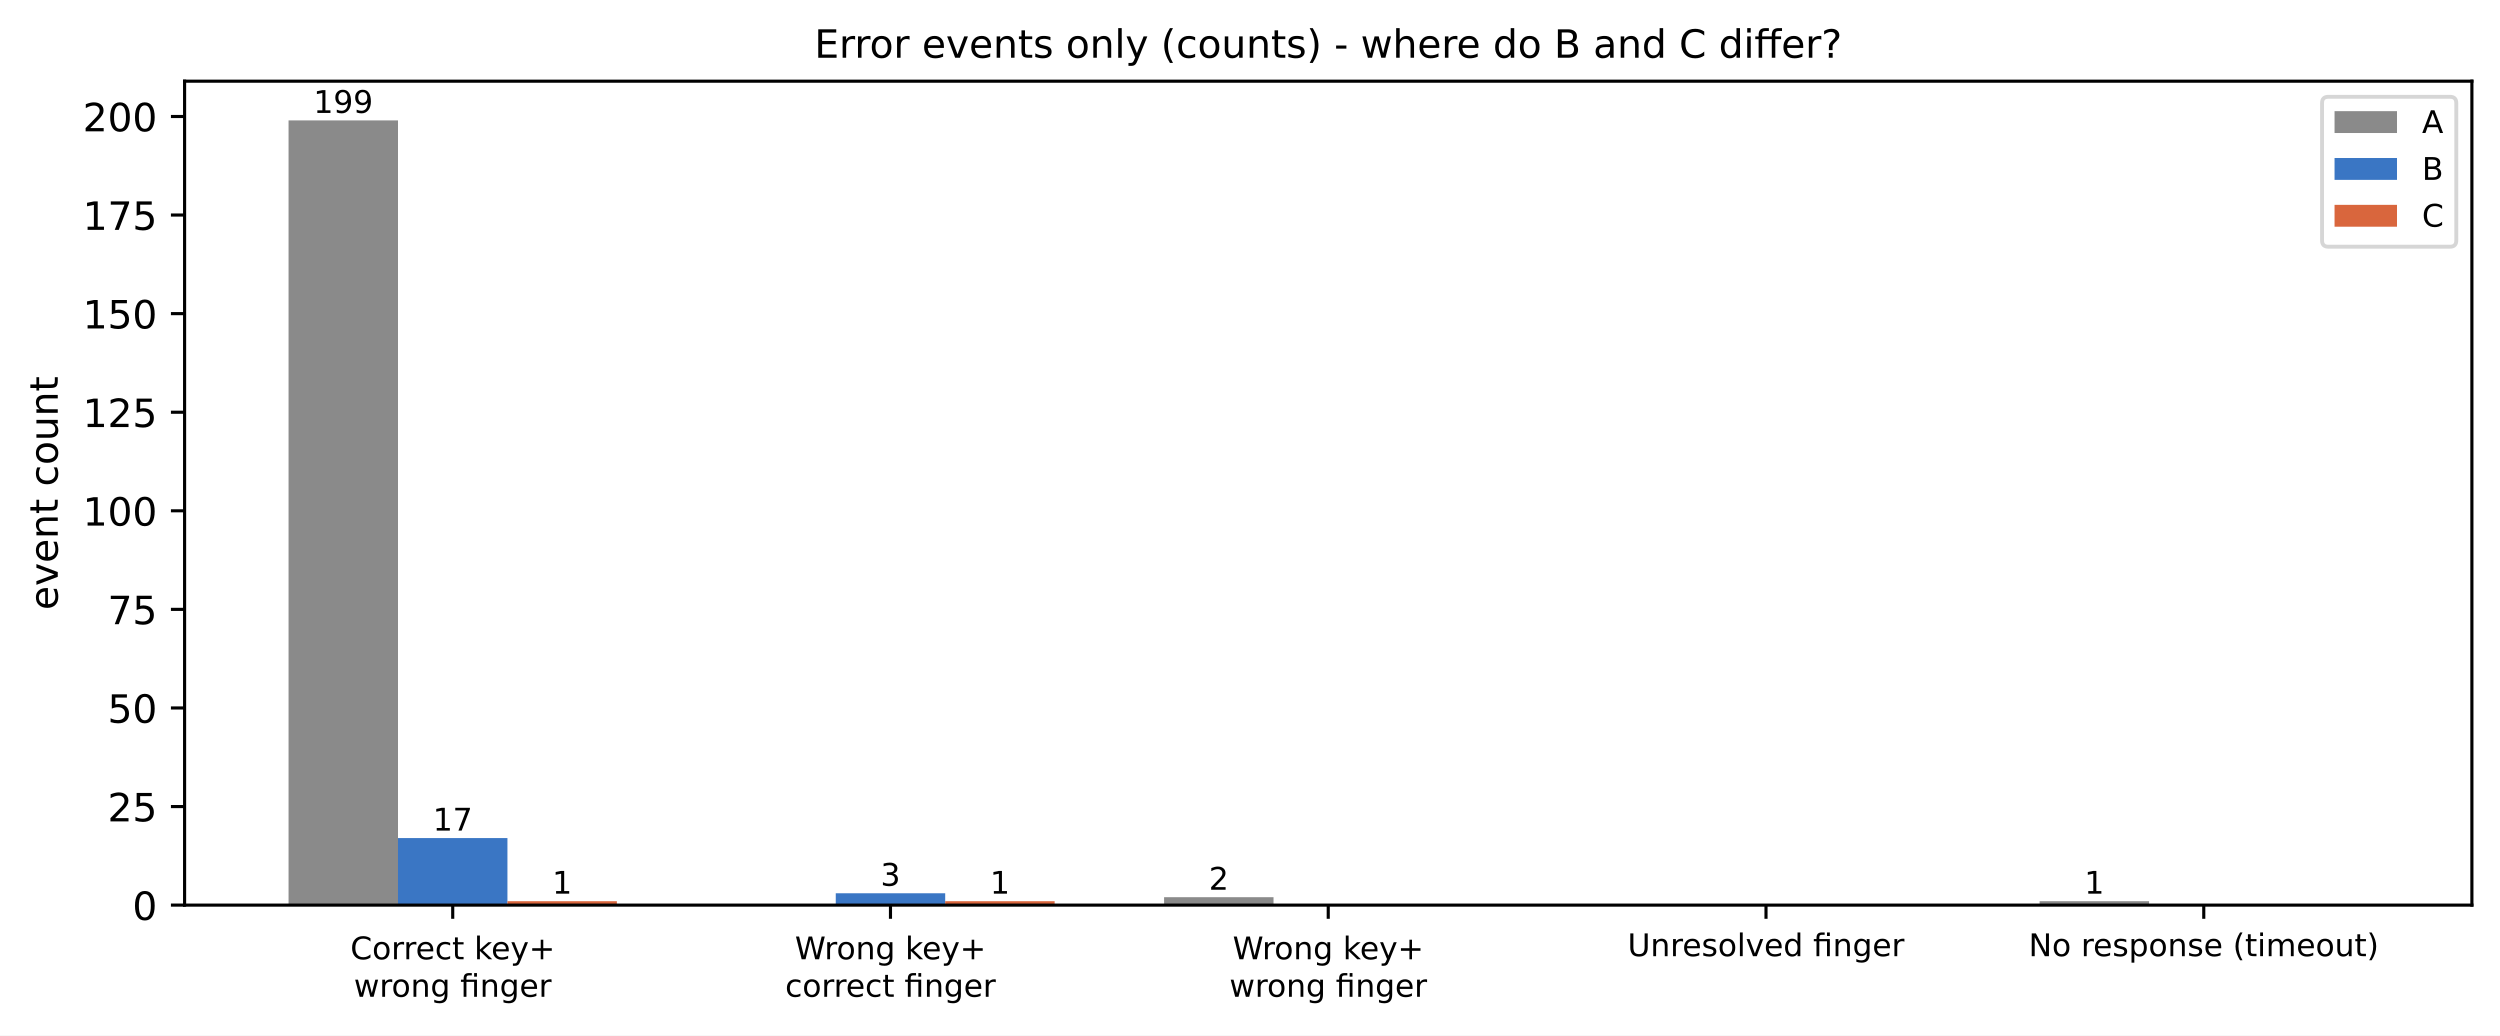
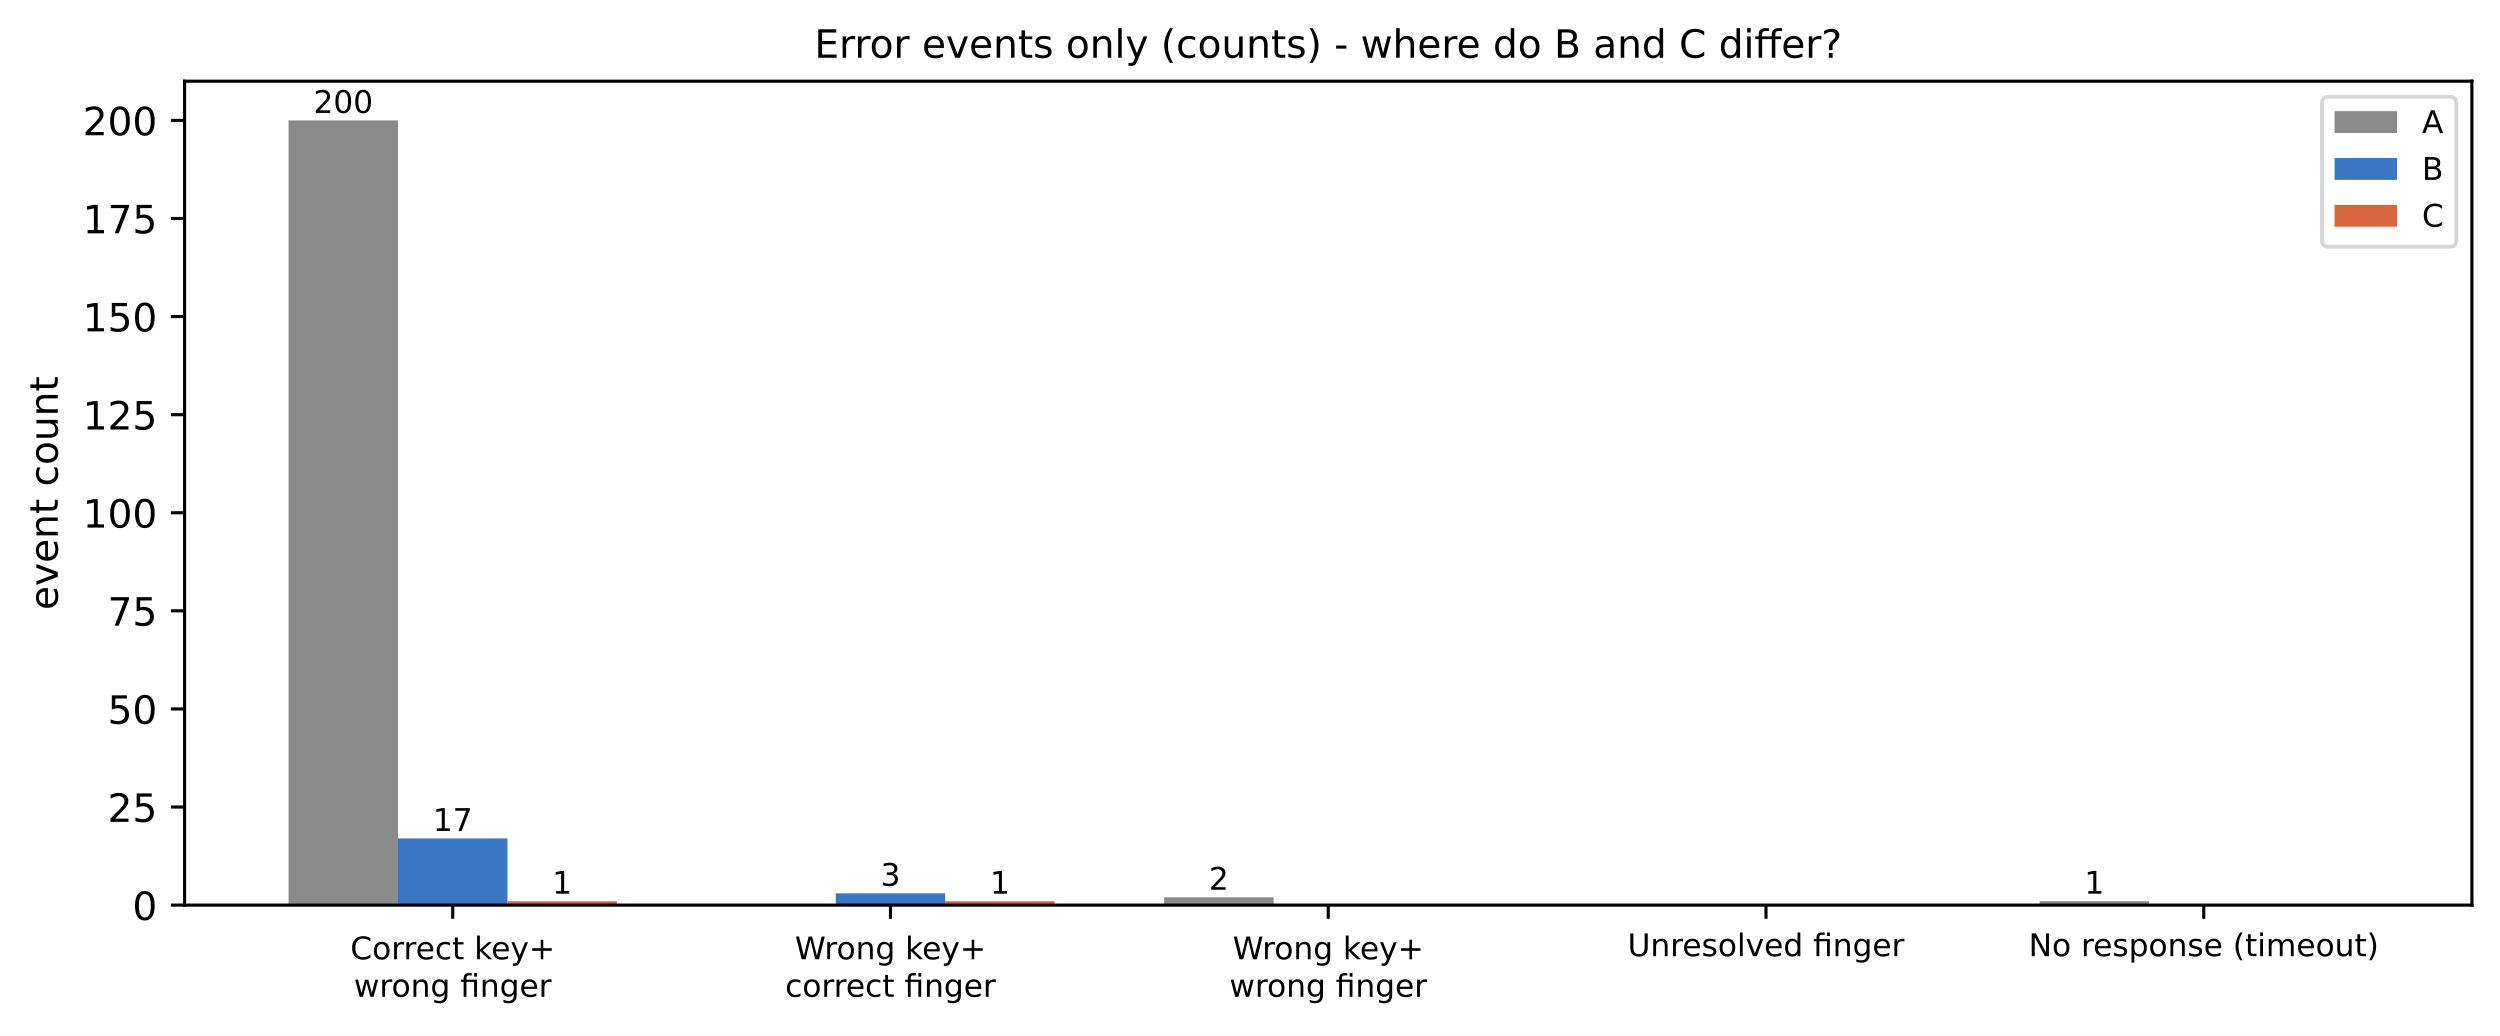
<svg xmlns="http://www.w3.org/2000/svg" xmlns:xlink="http://www.w3.org/1999/xlink" width="640.447pt" height="265.276pt" viewBox="0 0 640.447 265.276" version="1.1">
  <defs>
    <style type="text/css">*{stroke-linejoin: round; stroke-linecap: butt}</style>
  </defs>
  <g id="figure_1">
    <g id="patch_1">
      <path d="M -0 265.276  L 640.447 265.276  L 640.447 0  L -0 0  z " style="fill: #ffffff" />
    </g>
    <g id="axes_1">
      <g id="patch_2">
        <path d="M 47.288 231.872  L 633.247 231.872  L 633.247 20.798  L 47.288 20.798  z " style="fill: #ffffff" />
      </g>
      <g id="patch_3">
-         <path d="M 73.922 231.872  L 101.958 231.872  L 101.958 30.85  L 73.922 30.85  z " clip-path="url(#pdc8c5543a6)" style="fill: #8a8a8a" />
+         <path d="M 73.922 231.872  L 101.958 231.872  L 101.958 30.85  L 73.922 30.85  z " clip-path="url(#p26547bbc17)" style="fill: #8a8a8a" />
      </g>
      <g id="patch_4">
-         <path d="M 186.067 231.872  L 214.104 231.872  L 214.104 231.872  L 186.067 231.872  z " clip-path="url(#pdc8c5543a6)" style="fill: #8a8a8a" />
+         <path d="M 186.067 231.872  L 214.104 231.872  L 214.104 231.872  L 186.067 231.872  z " clip-path="url(#p26547bbc17)" style="fill: #8a8a8a" />
      </g>
      <g id="patch_5">
-         <path d="M 298.213 231.872  L 326.249 231.872  L 326.249 229.851  L 298.213 229.851  z " clip-path="url(#pdc8c5543a6)" style="fill: #8a8a8a" />
+         <path d="M 298.213 231.872  L 326.249 231.872  L 326.249 229.861  L 298.213 229.861  z " clip-path="url(#p26547bbc17)" style="fill: #8a8a8a" />
      </g>
      <g id="patch_6">
-         <path d="M 410.358 231.872  L 438.395 231.872  L 438.395 231.872  L 410.358 231.872  z " clip-path="url(#pdc8c5543a6)" style="fill: #8a8a8a" />
+         <path d="M 410.358 231.872  L 438.395 231.872  L 438.395 231.872  L 410.358 231.872  z " clip-path="url(#p26547bbc17)" style="fill: #8a8a8a" />
      </g>
      <g id="patch_7">
-         <path d="M 522.504 231.872  L 550.54 231.872  L 550.54 230.861  L 522.504 230.861  z " clip-path="url(#pdc8c5543a6)" style="fill: #8a8a8a" />
+         <path d="M 522.504 231.872  L 550.54 231.872  L 550.54 230.866  L 522.504 230.866  z " clip-path="url(#p26547bbc17)" style="fill: #8a8a8a" />
      </g>
      <g id="patch_8">
-         <path d="M 101.958 231.872  L 129.995 231.872  L 129.995 214.699  L 101.958 214.699  z " clip-path="url(#pdc8c5543a6)" style="fill: #3a76c4" />
+         <path d="M 101.958 231.872  L 129.995 231.872  L 129.995 214.785  L 101.958 214.785  z " clip-path="url(#p26547bbc17)" style="fill: #3a76c4" />
      </g>
      <g id="patch_9">
-         <path d="M 214.104 231.872  L 242.14 231.872  L 242.14 228.841  L 214.104 228.841  z " clip-path="url(#pdc8c5543a6)" style="fill: #3a76c4" />
+         <path d="M 214.104 231.872  L 242.14 231.872  L 242.14 228.856  L 214.104 228.856  z " clip-path="url(#p26547bbc17)" style="fill: #3a76c4" />
      </g>
      <g id="patch_10">
-         <path d="M 326.249 231.872  L 354.286 231.872  L 354.286 231.872  L 326.249 231.872  z " clip-path="url(#pdc8c5543a6)" style="fill: #3a76c4" />
+         <path d="M 326.249 231.872  L 354.286 231.872  L 354.286 231.872  L 326.249 231.872  z " clip-path="url(#p26547bbc17)" style="fill: #3a76c4" />
      </g>
      <g id="patch_11">
-         <path d="M 438.395 231.872  L 466.431 231.872  L 466.431 231.872  L 438.395 231.872  z " clip-path="url(#pdc8c5543a6)" style="fill: #3a76c4" />
+         <path d="M 438.395 231.872  L 466.431 231.872  L 466.431 231.872  L 438.395 231.872  z " clip-path="url(#p26547bbc17)" style="fill: #3a76c4" />
      </g>
      <g id="patch_12">
-         <path d="M 550.54 231.872  L 578.577 231.872  L 578.577 231.872  L 550.54 231.872  z " clip-path="url(#pdc8c5543a6)" style="fill: #3a76c4" />
+         <path d="M 550.54 231.872  L 578.577 231.872  L 578.577 231.872  L 550.54 231.872  z " clip-path="url(#p26547bbc17)" style="fill: #3a76c4" />
      </g>
      <g id="patch_13">
-         <path d="M 129.995 231.872  L 158.031 231.872  L 158.031 230.861  L 129.995 230.861  z " clip-path="url(#pdc8c5543a6)" style="fill: #d9663d" />
+         <path d="M 129.995 231.872  L 158.031 231.872  L 158.031 230.866  L 129.995 230.866  z " clip-path="url(#p26547bbc17)" style="fill: #d9663d" />
      </g>
      <g id="patch_14">
-         <path d="M 242.14 231.872  L 270.177 231.872  L 270.177 230.861  L 242.14 230.861  z " clip-path="url(#pdc8c5543a6)" style="fill: #d9663d" />
+         <path d="M 242.14 231.872  L 270.177 231.872  L 270.177 230.866  L 242.14 230.866  z " clip-path="url(#p26547bbc17)" style="fill: #d9663d" />
      </g>
      <g id="patch_15">
-         <path d="M 354.286 231.872  L 382.322 231.872  L 382.322 231.872  L 354.286 231.872  z " clip-path="url(#pdc8c5543a6)" style="fill: #d9663d" />
+         <path d="M 354.286 231.872  L 382.322 231.872  L 382.322 231.872  L 354.286 231.872  z " clip-path="url(#p26547bbc17)" style="fill: #d9663d" />
      </g>
      <g id="patch_16">
-         <path d="M 466.431 231.872  L 494.467 231.872  L 494.467 231.872  L 466.431 231.872  z " clip-path="url(#pdc8c5543a6)" style="fill: #d9663d" />
+         <path d="M 466.431 231.872  L 494.467 231.872  L 494.467 231.872  L 466.431 231.872  z " clip-path="url(#p26547bbc17)" style="fill: #d9663d" />
      </g>
      <g id="patch_17">
-         <path d="M 578.577 231.872  L 606.613 231.872  L 606.613 231.872  L 578.577 231.872  z " clip-path="url(#pdc8c5543a6)" style="fill: #d9663d" />
+         <path d="M 578.577 231.872  L 606.613 231.872  L 606.613 231.872  L 578.577 231.872  z " clip-path="url(#p26547bbc17)" style="fill: #d9663d" />
      </g>
      <g id="matplotlib.axis_1">
        <g id="xtick_1">
          <g id="line2d_1">
            <defs>
-               <path id="mfe9c3a4ead" d="M 0 0  L 0 3.5  " style="stroke: #000000; stroke-width: 0.8" />
+               <path id="m0b364c29b4" d="M 0 0  L 0 3.5  " style="stroke: #000000; stroke-width: 0.8" />
            </defs>
            <g>
-               <use xlink:href="#mfe9c3a4ead" x="115.977" y="231.872" style="stroke: #000000; stroke-width: 0.8" />
+               <use xlink:href="#m0b364c29b4" x="115.977" y="231.872" style="stroke: #000000; stroke-width: 0.8" />
            </g>
          </g>
          <g id="text_1">
            <g transform="translate(89.75097 245.7511) scale(0.08 -0.08)">
              <defs>
                <path id="DejaVuSans-26" d="M 4122 4306  L 4122 3641  Q 3803 3938 3442 4084  Q 3081 4231 2675 4231  Q 1875 4231 1450 3742  Q 1025 3253 1025 2328  Q 1025 1406 1450 917  Q 1875 428 2675 428  Q 3081 428 3442 575  Q 3803 722 4122 1019  L 4122 359  Q 3791 134 3420 21  Q 3050 -91 2638 -91  Q 1578 -91 968 557  Q 359 1206 359 2328  Q 359 3453 968 4101  Q 1578 4750 2638 4750  Q 3056 4750 3426 4639  Q 3797 4528 4122 4306  z " transform="scale(0.015625)" />
                <path id="DejaVuSans-52" d="M 1959 3097  Q 1497 3097 1228 2736  Q 959 2375 959 1747  Q 959 1119 1226 758  Q 1494 397 1959 397  Q 2419 397 2687 759  Q 2956 1122 2956 1747  Q 2956 2369 2687 2733  Q 2419 3097 1959 3097  z M 1959 3584  Q 2709 3584 3137 3096  Q 3566 2609 3566 1747  Q 3566 888 3137 398  Q 2709 -91 1959 -91  Q 1206 -91 779 398  Q 353 888 353 1747  Q 353 2609 779 3096  Q 1206 3584 1959 3584  z " transform="scale(0.015625)" />
                <path id="DejaVuSans-55" d="M 2631 2963  Q 2534 3019 2420 3045  Q 2306 3072 2169 3072  Q 1681 3072 1420 2755  Q 1159 2438 1159 1844  L 1159 0  L 581 0  L 581 3500  L 1159 3500  L 1159 2956  Q 1341 3275 1631 3429  Q 1922 3584 2338 3584  Q 2397 3584 2469 3576  Q 2541 3569 2628 3553  L 2631 2963  z " transform="scale(0.015625)" />
                <path id="DejaVuSans-48" d="M 3597 1894  L 3597 1613  L 953 1613  Q 991 1019 1311 708  Q 1631 397 2203 397  Q 2534 397 2845 478  Q 3156 559 3463 722  L 3463 178  Q 3153 47 2828 -22  Q 2503 -91 2169 -91  Q 1331 -91 842 396  Q 353 884 353 1716  Q 353 2575 817 3079  Q 1281 3584 2069 3584  Q 2775 3584 3186 3129  Q 3597 2675 3597 1894  z M 3022 2063  Q 3016 2534 2758 2815  Q 2500 3097 2075 3097  Q 1594 3097 1305 2825  Q 1016 2553 972 2059  L 3022 2063  z " transform="scale(0.015625)" />
                <path id="DejaVuSans-46" d="M 3122 3366  L 3122 2828  Q 2878 2963 2633 3030  Q 2388 3097 2138 3097  Q 1578 3097 1268 2742  Q 959 2388 959 1747  Q 959 1106 1268 751  Q 1578 397 2138 397  Q 2388 397 2633 464  Q 2878 531 3122 666  L 3122 134  Q 2881 22 2623 -34  Q 2366 -91 2075 -91  Q 1284 -91 818 406  Q 353 903 353 1747  Q 353 2603 823 3093  Q 1294 3584 2113 3584  Q 2378 3584 2631 3529  Q 2884 3475 3122 3366  z " transform="scale(0.015625)" />
                <path id="DejaVuSans-57" d="M 1172 4494  L 1172 3500  L 2356 3500  L 2356 3053  L 1172 3053  L 1172 1153  Q 1172 725 1289 603  Q 1406 481 1766 481  L 2356 481  L 2356 0  L 1766 0  Q 1100 0 847 248  Q 594 497 594 1153  L 594 3053  L 172 3053  L 172 3500  L 594 3500  L 594 4494  L 1172 4494  z " transform="scale(0.015625)" />
                <path id="DejaVuSans-3" transform="scale(0.015625)" />
                <path id="DejaVuSans-4e" d="M 581 4863  L 1159 4863  L 1159 1991  L 2875 3500  L 3609 3500  L 1753 1863  L 3688 0  L 2938 0  L 1159 1709  L 1159 0  L 581 0  L 581 4863  z " transform="scale(0.015625)" />
                <path id="DejaVuSans-5c" d="M 2059 -325  Q 1816 -950 1584 -1140  Q 1353 -1331 966 -1331  L 506 -1331  L 506 -850  L 844 -850  Q 1081 -850 1212 -737  Q 1344 -625 1503 -206  L 1606 56  L 191 3500  L 800 3500  L 1894 763  L 2988 3500  L 3597 3500  L 2059 -325  z " transform="scale(0.015625)" />
                <path id="DejaVuSans-e" d="M 2944 4013  L 2944 2272  L 4684 2272  L 4684 1741  L 2944 1741  L 2944 0  L 2419 0  L 2419 1741  L 678 1741  L 678 2272  L 2419 2272  L 2419 4013  L 2944 4013  z " transform="scale(0.015625)" />
              </defs>
              <use xlink:href="#DejaVuSans-26" />
              <use xlink:href="#DejaVuSans-52" transform="translate(69.82812 0)" />
              <use xlink:href="#DejaVuSans-55" transform="translate(131.0156 0)" />
              <use xlink:href="#DejaVuSans-55" transform="translate(170.375 0)" />
              <use xlink:href="#DejaVuSans-48" transform="translate(209.2812 0)" />
              <use xlink:href="#DejaVuSans-46" transform="translate(270.8125 0)" />
              <use xlink:href="#DejaVuSans-57" transform="translate(325.7969 0)" />
              <use xlink:href="#DejaVuSans-3" transform="translate(365 0)" />
              <use xlink:href="#DejaVuSans-4e" transform="translate(396.7812 0)" />
              <use xlink:href="#DejaVuSans-48" transform="translate(451.125 0)" />
              <use xlink:href="#DejaVuSans-5c" transform="translate(512.6562 0)" />
              <use xlink:href="#DejaVuSans-e" transform="translate(571.8438 0)" />
            </g>
            <g transform="translate(90.65659 255.3533) scale(0.08 -0.08)">
              <defs>
                <path id="DejaVuSans-5a" d="M 269 3500  L 844 3500  L 1563 769  L 2278 3500  L 2956 3500  L 3675 769  L 4391 3500  L 4966 3500  L 4050 0  L 3372 0  L 2619 2869  L 1863 0  L 1184 0  L 269 3500  z " transform="scale(0.015625)" />
                <path id="DejaVuSans-51" d="M 3513 2113  L 3513 0  L 2938 0  L 2938 2094  Q 2938 2591 2744 2837  Q 2550 3084 2163 3084  Q 1697 3084 1428 2787  Q 1159 2491 1159 1978  L 1159 0  L 581 0  L 581 3500  L 1159 3500  L 1159 2956  Q 1366 3272 1645 3428  Q 1925 3584 2291 3584  Q 2894 3584 3203 3211  Q 3513 2838 3513 2113  z " transform="scale(0.015625)" />
                <path id="DejaVuSans-4a" d="M 2906 1791  Q 2906 2416 2648 2759  Q 2391 3103 1925 3103  Q 1463 3103 1205 2759  Q 947 2416 947 1791  Q 947 1169 1205 825  Q 1463 481 1925 481  Q 2391 481 2648 825  Q 2906 1169 2906 1791  z M 3481 434  Q 3481 -459 3084 -895  Q 2688 -1331 1869 -1331  Q 1566 -1331 1297 -1286  Q 1028 -1241 775 -1147  L 775 -588  Q 1028 -725 1275 -790  Q 1522 -856 1778 -856  Q 2344 -856 2625 -561  Q 2906 -266 2906 331  L 2906 616  Q 2728 306 2450 153  Q 2172 0 1784 0  Q 1141 0 747 490  Q 353 981 353 1791  Q 353 2603 747 3093  Q 1141 3584 1784 3584  Q 2172 3584 2450 3431  Q 2728 3278 2906 2969  L 2906 3500  L 3481 3500  L 3481 434  z " transform="scale(0.015625)" />
                <path id="DejaVuSans-13af" d="M 3431 3500  L 3431 0  L 2853 0  L 2853 3053  L 1275 3053  L 1275 0  L 697 0  L 697 3053  L 147 3053  L 147 3500  L 697 3500  L 697 3744  Q 697 4316 967 4589  Q 1238 4863 1797 4863  L 2375 4863  L 2375 4384  L 1825 4384  Q 1516 4384 1395 4259  Q 1275 4134 1275 3809  L 1275 3500  L 3431 3500  z M 2853 4856  L 3431 4856  L 3431 4128  L 2853 4128  L 2853 4856  z " transform="scale(0.015625)" />
              </defs>
              <use xlink:href="#DejaVuSans-5a" />
              <use xlink:href="#DejaVuSans-55" transform="translate(81.78125 0)" />
              <use xlink:href="#DejaVuSans-52" transform="translate(120.6875 0)" />
              <use xlink:href="#DejaVuSans-51" transform="translate(181.875 0)" />
              <use xlink:href="#DejaVuSans-4a" transform="translate(245.25 0)" />
              <use xlink:href="#DejaVuSans-3" transform="translate(308.7344 0)" />
              <use xlink:href="#DejaVuSans-13af" transform="translate(340.5156 0)" />
              <use xlink:href="#DejaVuSans-51" transform="translate(403.5 0)" />
              <use xlink:href="#DejaVuSans-4a" transform="translate(466.875 0)" />
              <use xlink:href="#DejaVuSans-48" transform="translate(530.3594 0)" />
              <use xlink:href="#DejaVuSans-55" transform="translate(591.8906 0)" />
            </g>
          </g>
        </g>
        <g id="xtick_2">
          <g id="line2d_2">
            <g>
-               <use xlink:href="#mfe9c3a4ead" x="228.122" y="231.872" style="stroke: #000000; stroke-width: 0.8" />
+               <use xlink:href="#m0b364c29b4" x="228.122" y="231.872" style="stroke: #000000; stroke-width: 0.8" />
            </g>
          </g>
          <g id="text_2">
            <g transform="translate(203.6427 245.7511) scale(0.08 -0.08)">
              <defs>
                <path id="DejaVuSans-3a" d="M 213 4666  L 850 4666  L 1831 722  L 2809 4666  L 3519 4666  L 4500 722  L 5478 4666  L 6119 4666  L 4947 0  L 4153 0  L 3169 4050  L 2175 0  L 1381 0  L 213 4666  z " transform="scale(0.015625)" />
              </defs>
              <use xlink:href="#DejaVuSans-3a" />
              <use xlink:href="#DejaVuSans-55" transform="translate(94.39062 0)" />
              <use xlink:href="#DejaVuSans-52" transform="translate(133.2969 0)" />
              <use xlink:href="#DejaVuSans-51" transform="translate(194.4844 0)" />
              <use xlink:href="#DejaVuSans-4a" transform="translate(257.8594 0)" />
              <use xlink:href="#DejaVuSans-3" transform="translate(321.3438 0)" />
              <use xlink:href="#DejaVuSans-4e" transform="translate(353.125 0)" />
              <use xlink:href="#DejaVuSans-48" transform="translate(407.4688 0)" />
              <use xlink:href="#DejaVuSans-5c" transform="translate(469 0)" />
              <use xlink:href="#DejaVuSans-e" transform="translate(528.1875 0)" />
            </g>
            <g transform="translate(201.1452 255.3533) scale(0.08 -0.08)">
              <use xlink:href="#DejaVuSans-46" />
              <use xlink:href="#DejaVuSans-52" transform="translate(54.98438 0)" />
              <use xlink:href="#DejaVuSans-55" transform="translate(116.1719 0)" />
              <use xlink:href="#DejaVuSans-55" transform="translate(155.5312 0)" />
              <use xlink:href="#DejaVuSans-48" transform="translate(194.4375 0)" />
              <use xlink:href="#DejaVuSans-46" transform="translate(255.9688 0)" />
              <use xlink:href="#DejaVuSans-57" transform="translate(310.9531 0)" />
              <use xlink:href="#DejaVuSans-3" transform="translate(350.1562 0)" />
              <use xlink:href="#DejaVuSans-13af" transform="translate(381.9375 0)" />
              <use xlink:href="#DejaVuSans-51" transform="translate(444.9219 0)" />
              <use xlink:href="#DejaVuSans-4a" transform="translate(508.2969 0)" />
              <use xlink:href="#DejaVuSans-48" transform="translate(571.7812 0)" />
              <use xlink:href="#DejaVuSans-55" transform="translate(633.3125 0)" />
            </g>
          </g>
        </g>
        <g id="xtick_3">
          <g id="line2d_3">
            <g>
-               <use xlink:href="#mfe9c3a4ead" x="340.267" y="231.872" style="stroke: #000000; stroke-width: 0.8" />
+               <use xlink:href="#m0b364c29b4" x="340.267" y="231.872" style="stroke: #000000; stroke-width: 0.8" />
            </g>
          </g>
          <g id="text_3">
            <g transform="translate(315.7881 245.7511) scale(0.08 -0.08)">
              <use xlink:href="#DejaVuSans-3a" />
              <use xlink:href="#DejaVuSans-55" transform="translate(94.39062 0)" />
              <use xlink:href="#DejaVuSans-52" transform="translate(133.2969 0)" />
              <use xlink:href="#DejaVuSans-51" transform="translate(194.4844 0)" />
              <use xlink:href="#DejaVuSans-4a" transform="translate(257.8594 0)" />
              <use xlink:href="#DejaVuSans-3" transform="translate(321.3438 0)" />
              <use xlink:href="#DejaVuSans-4e" transform="translate(353.125 0)" />
              <use xlink:href="#DejaVuSans-48" transform="translate(407.4688 0)" />
              <use xlink:href="#DejaVuSans-5c" transform="translate(469 0)" />
              <use xlink:href="#DejaVuSans-e" transform="translate(528.1875 0)" />
            </g>
            <g transform="translate(314.9475 255.3533) scale(0.08 -0.08)">
              <use xlink:href="#DejaVuSans-5a" />
              <use xlink:href="#DejaVuSans-55" transform="translate(81.78125 0)" />
              <use xlink:href="#DejaVuSans-52" transform="translate(120.6875 0)" />
              <use xlink:href="#DejaVuSans-51" transform="translate(181.875 0)" />
              <use xlink:href="#DejaVuSans-4a" transform="translate(245.25 0)" />
              <use xlink:href="#DejaVuSans-3" transform="translate(308.7344 0)" />
              <use xlink:href="#DejaVuSans-13af" transform="translate(340.5156 0)" />
              <use xlink:href="#DejaVuSans-51" transform="translate(403.5 0)" />
              <use xlink:href="#DejaVuSans-4a" transform="translate(466.875 0)" />
              <use xlink:href="#DejaVuSans-48" transform="translate(530.3594 0)" />
              <use xlink:href="#DejaVuSans-55" transform="translate(591.8906 0)" />
            </g>
          </g>
        </g>
        <g id="xtick_4">
          <g id="line2d_4">
            <g>
-               <use xlink:href="#mfe9c3a4ead" x="452.413" y="231.872" style="stroke: #000000; stroke-width: 0.8" />
+               <use xlink:href="#m0b364c29b4" x="452.413" y="231.872" style="stroke: #000000; stroke-width: 0.8" />
            </g>
          </g>
          <g id="text_4">
            <g transform="translate(416.9517 244.9503) scale(0.08 -0.08)">
              <defs>
                <path id="DejaVuSans-38" d="M 556 4666  L 1191 4666  L 1191 1831  Q 1191 1081 1462 751  Q 1734 422 2344 422  Q 2950 422 3222 751  Q 3494 1081 3494 1831  L 3494 4666  L 4128 4666  L 4128 1753  Q 4128 841 3676 375  Q 3225 -91 2344 -91  Q 1459 -91 1007 375  Q 556 841 556 1753  L 556 4666  z " transform="scale(0.015625)" />
                <path id="DejaVuSans-56" d="M 2834 3397  L 2834 2853  Q 2591 2978 2328 3040  Q 2066 3103 1784 3103  Q 1356 3103 1142 2972  Q 928 2841 928 2578  Q 928 2378 1081 2264  Q 1234 2150 1697 2047  L 1894 2003  Q 2506 1872 2764 1633  Q 3022 1394 3022 966  Q 3022 478 2636 193  Q 2250 -91 1575 -91  Q 1294 -91 989 -36  Q 684 19 347 128  L 347 722  Q 666 556 975 473  Q 1284 391 1588 391  Q 1994 391 2212 530  Q 2431 669 2431 922  Q 2431 1156 2273 1281  Q 2116 1406 1581 1522  L 1381 1569  Q 847 1681 609 1914  Q 372 2147 372 2553  Q 372 3047 722 3315  Q 1072 3584 1716 3584  Q 2034 3584 2315 3537  Q 2597 3491 2834 3397  z " transform="scale(0.015625)" />
                <path id="DejaVuSans-4f" d="M 603 4863  L 1178 4863  L 1178 0  L 603 0  L 603 4863  z " transform="scale(0.015625)" />
                <path id="DejaVuSans-59" d="M 191 3500  L 800 3500  L 1894 563  L 2988 3500  L 3597 3500  L 2284 0  L 1503 0  L 191 3500  z " transform="scale(0.015625)" />
                <path id="DejaVuSans-47" d="M 2906 2969  L 2906 4863  L 3481 4863  L 3481 0  L 2906 0  L 2906 525  Q 2725 213 2448 61  Q 2172 -91 1784 -91  Q 1150 -91 751 415  Q 353 922 353 1747  Q 353 2572 751 3078  Q 1150 3584 1784 3584  Q 2172 3584 2448 3432  Q 2725 3281 2906 2969  z M 947 1747  Q 947 1113 1208 752  Q 1469 391 1925 391  Q 2381 391 2643 752  Q 2906 1113 2906 1747  Q 2906 2381 2643 2742  Q 2381 3103 1925 3103  Q 1469 3103 1208 2742  Q 947 2381 947 1747  z " transform="scale(0.015625)" />
              </defs>
              <use xlink:href="#DejaVuSans-38" />
              <use xlink:href="#DejaVuSans-51" transform="translate(73.1875 0)" />
              <use xlink:href="#DejaVuSans-55" transform="translate(136.5625 0)" />
              <use xlink:href="#DejaVuSans-48" transform="translate(175.4688 0)" />
              <use xlink:href="#DejaVuSans-56" transform="translate(237 0)" />
              <use xlink:href="#DejaVuSans-52" transform="translate(289.0938 0)" />
              <use xlink:href="#DejaVuSans-4f" transform="translate(350.2812 0)" />
              <use xlink:href="#DejaVuSans-59" transform="translate(378.0625 0)" />
              <use xlink:href="#DejaVuSans-48" transform="translate(437.25 0)" />
              <use xlink:href="#DejaVuSans-47" transform="translate(498.7812 0)" />
              <use xlink:href="#DejaVuSans-3" transform="translate(562.2656 0)" />
              <use xlink:href="#DejaVuSans-13af" transform="translate(594.0469 0)" />
              <use xlink:href="#DejaVuSans-51" transform="translate(657.0312 0)" />
              <use xlink:href="#DejaVuSans-4a" transform="translate(720.4062 0)" />
              <use xlink:href="#DejaVuSans-48" transform="translate(783.8906 0)" />
              <use xlink:href="#DejaVuSans-55" transform="translate(845.4219 0)" />
            </g>
          </g>
        </g>
        <g id="xtick_5">
          <g id="line2d_5">
            <g>
-               <use xlink:href="#mfe9c3a4ead" x="564.558" y="231.872" style="stroke: #000000; stroke-width: 0.8" />
+               <use xlink:href="#m0b364c29b4" x="564.558" y="231.872" style="stroke: #000000; stroke-width: 0.8" />
            </g>
          </g>
          <g id="text_5">
            <g transform="translate(519.699 244.9503) scale(0.08 -0.08)">
              <defs>
                <path id="DejaVuSans-31" d="M 628 4666  L 1478 4666  L 3547 763  L 3547 4666  L 4159 4666  L 4159 0  L 3309 0  L 1241 3903  L 1241 0  L 628 0  L 628 4666  z " transform="scale(0.015625)" />
                <path id="DejaVuSans-53" d="M 1159 525  L 1159 -1331  L 581 -1331  L 581 3500  L 1159 3500  L 1159 2969  Q 1341 3281 1617 3432  Q 1894 3584 2278 3584  Q 2916 3584 3314 3078  Q 3713 2572 3713 1747  Q 3713 922 3314 415  Q 2916 -91 2278 -91  Q 1894 -91 1617 61  Q 1341 213 1159 525  z M 3116 1747  Q 3116 2381 2855 2742  Q 2594 3103 2138 3103  Q 1681 3103 1420 2742  Q 1159 2381 1159 1747  Q 1159 1113 1420 752  Q 1681 391 2138 391  Q 2594 391 2855 752  Q 3116 1113 3116 1747  z " transform="scale(0.015625)" />
                <path id="DejaVuSans-b" d="M 1984 4856  Q 1566 4138 1362 3434  Q 1159 2731 1159 2009  Q 1159 1288 1364 580  Q 1569 -128 1984 -844  L 1484 -844  Q 1016 -109 783 600  Q 550 1309 550 2009  Q 550 2706 781 3412  Q 1013 4119 1484 4856  L 1984 4856  z " transform="scale(0.015625)" />
                <path id="DejaVuSans-4c" d="M 603 3500  L 1178 3500  L 1178 0  L 603 0  L 603 3500  z M 603 4863  L 1178 4863  L 1178 4134  L 603 4134  L 603 4863  z " transform="scale(0.015625)" />
                <path id="DejaVuSans-50" d="M 3328 2828  Q 3544 3216 3844 3400  Q 4144 3584 4550 3584  Q 5097 3584 5394 3201  Q 5691 2819 5691 2113  L 5691 0  L 5113 0  L 5113 2094  Q 5113 2597 4934 2840  Q 4756 3084 4391 3084  Q 3944 3084 3684 2787  Q 3425 2491 3425 1978  L 3425 0  L 2847 0  L 2847 2094  Q 2847 2600 2669 2842  Q 2491 3084 2119 3084  Q 1678 3084 1418 2786  Q 1159 2488 1159 1978  L 1159 0  L 581 0  L 581 3500  L 1159 3500  L 1159 2956  Q 1356 3278 1631 3431  Q 1906 3584 2284 3584  Q 2666 3584 2933 3390  Q 3200 3197 3328 2828  z " transform="scale(0.015625)" />
                <path id="DejaVuSans-58" d="M 544 1381  L 544 3500  L 1119 3500  L 1119 1403  Q 1119 906 1312 657  Q 1506 409 1894 409  Q 2359 409 2629 706  Q 2900 1003 2900 1516  L 2900 3500  L 3475 3500  L 3475 0  L 2900 0  L 2900 538  Q 2691 219 2414 64  Q 2138 -91 1772 -91  Q 1169 -91 856 284  Q 544 659 544 1381  z M 1991 3584  L 1991 3584  z " transform="scale(0.015625)" />
                <path id="DejaVuSans-c" d="M 513 4856  L 1013 4856  Q 1481 4119 1714 3412  Q 1947 2706 1947 2009  Q 1947 1309 1714 600  Q 1481 -109 1013 -844  L 513 -844  Q 928 -128 1133 580  Q 1338 1288 1338 2009  Q 1338 2731 1133 3434  Q 928 4138 513 4856  z " transform="scale(0.015625)" />
              </defs>
              <use xlink:href="#DejaVuSans-31" />
              <use xlink:href="#DejaVuSans-52" transform="translate(74.8125 0)" />
              <use xlink:href="#DejaVuSans-3" transform="translate(136 0)" />
              <use xlink:href="#DejaVuSans-55" transform="translate(167.7812 0)" />
              <use xlink:href="#DejaVuSans-48" transform="translate(206.6875 0)" />
              <use xlink:href="#DejaVuSans-56" transform="translate(268.2188 0)" />
              <use xlink:href="#DejaVuSans-53" transform="translate(320.3125 0)" />
              <use xlink:href="#DejaVuSans-52" transform="translate(383.7969 0)" />
              <use xlink:href="#DejaVuSans-51" transform="translate(444.9844 0)" />
              <use xlink:href="#DejaVuSans-56" transform="translate(508.3594 0)" />
              <use xlink:href="#DejaVuSans-48" transform="translate(560.4531 0)" />
              <use xlink:href="#DejaVuSans-3" transform="translate(621.9844 0)" />
              <use xlink:href="#DejaVuSans-b" transform="translate(653.7656 0)" />
              <use xlink:href="#DejaVuSans-57" transform="translate(692.7812 0)" />
              <use xlink:href="#DejaVuSans-4c" transform="translate(731.9844 0)" />
              <use xlink:href="#DejaVuSans-50" transform="translate(759.7656 0)" />
              <use xlink:href="#DejaVuSans-48" transform="translate(857.1719 0)" />
              <use xlink:href="#DejaVuSans-52" transform="translate(918.7031 0)" />
              <use xlink:href="#DejaVuSans-58" transform="translate(979.8906 0)" />
              <use xlink:href="#DejaVuSans-57" transform="translate(1043.266 0)" />
              <use xlink:href="#DejaVuSans-c" transform="translate(1082.469 0)" />
            </g>
          </g>
        </g>
      </g>
      <g id="matplotlib.axis_2">
        <g id="ytick_1">
          <g id="line2d_6">
            <defs>
-               <path id="mc6dbcbea8d" d="M 0 0  L -3.5 0  " style="stroke: #000000; stroke-width: 0.8" />
+               <path id="maf900b9fd5" d="M 0 0  L -3.5 0  " style="stroke: #000000; stroke-width: 0.8" />
            </defs>
            <g>
-               <use xlink:href="#mc6dbcbea8d" x="47.288" y="231.872" style="stroke: #000000; stroke-width: 0.8" />
+               <use xlink:href="#maf900b9fd5" x="47.288" y="231.872" style="stroke: #000000; stroke-width: 0.8" />
            </g>
          </g>
          <g id="text_6">
            <g transform="translate(33.925 235.6704) scale(0.1 -0.1)">
              <defs>
                <path id="DejaVuSans-13" d="M 2034 4250  Q 1547 4250 1301 3770  Q 1056 3291 1056 2328  Q 1056 1369 1301 889  Q 1547 409 2034 409  Q 2525 409 2770 889  Q 3016 1369 3016 2328  Q 3016 3291 2770 3770  Q 2525 4250 2034 4250  z M 2034 4750  Q 2819 4750 3233 4129  Q 3647 3509 3647 2328  Q 3647 1150 3233 529  Q 2819 -91 2034 -91  Q 1250 -91 836 529  Q 422 1150 422 2328  Q 422 3509 836 4129  Q 1250 4750 2034 4750  z " transform="scale(0.015625)" />
              </defs>
              <use xlink:href="#DejaVuSans-13" />
            </g>
          </g>
        </g>
        <g id="ytick_2">
          <g id="line2d_7">
            <g>
-               <use xlink:href="#mc6dbcbea8d" x="47.288" y="206.618" style="stroke: #000000; stroke-width: 0.8" />
+               <use xlink:href="#maf900b9fd5" x="47.288" y="206.744" style="stroke: #000000; stroke-width: 0.8" />
            </g>
          </g>
          <g id="text_7">
-             <g transform="translate(27.5625 210.4164) scale(0.1 -0.1)">
+             <g transform="translate(27.5625 210.5426) scale(0.1 -0.1)">
              <defs>
                <path id="DejaVuSans-15" d="M 1228 531  L 3431 531  L 3431 0  L 469 0  L 469 531  Q 828 903 1448 1529  Q 2069 2156 2228 2338  Q 2531 2678 2651 2914  Q 2772 3150 2772 3378  Q 2772 3750 2511 3984  Q 2250 4219 1831 4219  Q 1534 4219 1204 4116  Q 875 4013 500 3803  L 500 4441  Q 881 4594 1212 4672  Q 1544 4750 1819 4750  Q 2544 4750 2975 4387  Q 3406 4025 3406 3419  Q 3406 3131 3298 2873  Q 3191 2616 2906 2266  Q 2828 2175 2409 1742  Q 1991 1309 1228 531  z " transform="scale(0.015625)" />
                <path id="DejaVuSans-18" d="M 691 4666  L 3169 4666  L 3169 4134  L 1269 4134  L 1269 2991  Q 1406 3038 1543 3061  Q 1681 3084 1819 3084  Q 2600 3084 3056 2656  Q 3513 2228 3513 1497  Q 3513 744 3044 326  Q 2575 -91 1722 -91  Q 1428 -91 1123 -41  Q 819 9 494 109  L 494 744  Q 775 591 1075 516  Q 1375 441 1709 441  Q 2250 441 2565 725  Q 2881 1009 2881 1497  Q 2881 1984 2565 2268  Q 2250 2553 1709 2553  Q 1456 2553 1204 2497  Q 953 2441 691 2322  L 691 4666  z " transform="scale(0.015625)" />
              </defs>
              <use xlink:href="#DejaVuSans-15" />
              <use xlink:href="#DejaVuSans-18" transform="translate(63.625 0)" />
            </g>
          </g>
        </g>
        <g id="ytick_3">
          <g id="line2d_8">
            <g>
-               <use xlink:href="#mc6dbcbea8d" x="47.288" y="181.364" style="stroke: #000000; stroke-width: 0.8" />
+               <use xlink:href="#maf900b9fd5" x="47.288" y="181.616" style="stroke: #000000; stroke-width: 0.8" />
            </g>
          </g>
          <g id="text_8">
-             <g transform="translate(27.5625 185.1623) scale(0.1 -0.1)">
+             <g transform="translate(27.5625 185.4149) scale(0.1 -0.1)">
              <use xlink:href="#DejaVuSans-18" />
              <use xlink:href="#DejaVuSans-13" transform="translate(63.625 0)" />
            </g>
          </g>
        </g>
        <g id="ytick_4">
          <g id="line2d_9">
            <g>
-               <use xlink:href="#mc6dbcbea8d" x="47.288" y="156.109" style="stroke: #000000; stroke-width: 0.8" />
+               <use xlink:href="#maf900b9fd5" x="47.288" y="156.488" style="stroke: #000000; stroke-width: 0.8" />
            </g>
          </g>
          <g id="text_9">
-             <g transform="translate(27.5625 159.9083) scale(0.1 -0.1)">
+             <g transform="translate(27.5625 160.2871) scale(0.1 -0.1)">
              <defs>
                <path id="DejaVuSans-1a" d="M 525 4666  L 3525 4666  L 3525 4397  L 1831 0  L 1172 0  L 2766 4134  L 525 4134  L 525 4666  z " transform="scale(0.015625)" />
              </defs>
              <use xlink:href="#DejaVuSans-1a" />
              <use xlink:href="#DejaVuSans-18" transform="translate(63.625 0)" />
            </g>
          </g>
        </g>
        <g id="ytick_5">
          <g id="line2d_10">
            <g>
-               <use xlink:href="#mc6dbcbea8d" x="47.288" y="130.855" style="stroke: #000000; stroke-width: 0.8" />
+               <use xlink:href="#maf900b9fd5" x="47.288" y="131.361" style="stroke: #000000; stroke-width: 0.8" />
            </g>
          </g>
          <g id="text_10">
-             <g transform="translate(21.2 134.6543) scale(0.1 -0.1)">
+             <g transform="translate(21.2 135.1594) scale(0.1 -0.1)">
              <defs>
                <path id="DejaVuSans-14" d="M 794 531  L 1825 531  L 1825 4091  L 703 3866  L 703 4441  L 1819 4666  L 2450 4666  L 2450 531  L 3481 531  L 3481 0  L 794 0  L 794 531  z " transform="scale(0.015625)" />
              </defs>
              <use xlink:href="#DejaVuSans-14" />
              <use xlink:href="#DejaVuSans-13" transform="translate(63.625 0)" />
              <use xlink:href="#DejaVuSans-13" transform="translate(127.25 0)" />
            </g>
          </g>
        </g>
        <g id="ytick_6">
          <g id="line2d_11">
            <g>
-               <use xlink:href="#mc6dbcbea8d" x="47.288" y="105.601" style="stroke: #000000; stroke-width: 0.8" />
+               <use xlink:href="#maf900b9fd5" x="47.288" y="106.233" style="stroke: #000000; stroke-width: 0.8" />
            </g>
          </g>
          <g id="text_11">
-             <g transform="translate(21.2 109.4003) scale(0.1 -0.1)">
+             <g transform="translate(21.2 110.0316) scale(0.1 -0.1)">
              <use xlink:href="#DejaVuSans-14" />
              <use xlink:href="#DejaVuSans-15" transform="translate(63.625 0)" />
              <use xlink:href="#DejaVuSans-18" transform="translate(127.25 0)" />
            </g>
          </g>
        </g>
        <g id="ytick_7">
          <g id="line2d_12">
            <g>
-               <use xlink:href="#mc6dbcbea8d" x="47.288" y="80.347" style="stroke: #000000; stroke-width: 0.8" />
+               <use xlink:href="#maf900b9fd5" x="47.288" y="81.105" style="stroke: #000000; stroke-width: 0.8" />
            </g>
          </g>
          <g id="text_12">
-             <g transform="translate(21.2 84.14625) scale(0.1 -0.1)">
+             <g transform="translate(21.2 84.90387) scale(0.1 -0.1)">
              <use xlink:href="#DejaVuSans-14" />
              <use xlink:href="#DejaVuSans-18" transform="translate(63.625 0)" />
              <use xlink:href="#DejaVuSans-13" transform="translate(127.25 0)" />
            </g>
          </g>
        </g>
        <g id="ytick_8">
          <g id="line2d_13">
            <g>
-               <use xlink:href="#mc6dbcbea8d" x="47.288" y="55.093" style="stroke: #000000; stroke-width: 0.8" />
+               <use xlink:href="#maf900b9fd5" x="47.288" y="55.977" style="stroke: #000000; stroke-width: 0.8" />
            </g>
          </g>
          <g id="text_13">
-             <g transform="translate(21.2 58.89223) scale(0.1 -0.1)">
+             <g transform="translate(21.2 59.77612) scale(0.1 -0.1)">
              <use xlink:href="#DejaVuSans-14" />
              <use xlink:href="#DejaVuSans-1a" transform="translate(63.625 0)" />
              <use xlink:href="#DejaVuSans-18" transform="translate(127.25 0)" />
            </g>
          </g>
        </g>
        <g id="ytick_9">
          <g id="line2d_14">
            <g>
-               <use xlink:href="#mc6dbcbea8d" x="47.288" y="29.839" style="stroke: #000000; stroke-width: 0.8" />
+               <use xlink:href="#maf900b9fd5" x="47.288" y="30.85" style="stroke: #000000; stroke-width: 0.8" />
            </g>
          </g>
          <g id="text_14">
-             <g transform="translate(21.2 33.63821) scale(0.1 -0.1)">
+             <g transform="translate(21.2 34.64837) scale(0.1 -0.1)">
              <use xlink:href="#DejaVuSans-15" />
              <use xlink:href="#DejaVuSans-13" transform="translate(63.625 0)" />
              <use xlink:href="#DejaVuSans-13" transform="translate(127.25 0)" />
            </g>
          </g>
        </g>
        <g id="text_15">
          <g transform="translate(14.79766 156.2717) rotate(-90) scale(0.1 -0.1)">
            <use xlink:href="#DejaVuSans-48" />
            <use xlink:href="#DejaVuSans-59" transform="translate(61.53125 0)" />
            <use xlink:href="#DejaVuSans-48" transform="translate(120.7188 0)" />
            <use xlink:href="#DejaVuSans-51" transform="translate(182.25 0)" />
            <use xlink:href="#DejaVuSans-57" transform="translate(245.625 0)" />
            <use xlink:href="#DejaVuSans-3" transform="translate(284.8281 0)" />
            <use xlink:href="#DejaVuSans-46" transform="translate(316.6094 0)" />
            <use xlink:href="#DejaVuSans-52" transform="translate(371.5938 0)" />
            <use xlink:href="#DejaVuSans-58" transform="translate(432.7812 0)" />
            <use xlink:href="#DejaVuSans-51" transform="translate(496.1562 0)" />
            <use xlink:href="#DejaVuSans-57" transform="translate(559.5312 0)" />
          </g>
        </g>
      </g>
      <g id="patch_18">
        <path d="M 47.288 231.872  L 47.288 20.798  " style="fill: none; stroke: #000000; stroke-width: 0.8; stroke-linejoin: miter; stroke-linecap: square" />
      </g>
      <g id="patch_19">
        <path d="M 633.247 231.872  L 633.247 20.798  " style="fill: none; stroke: #000000; stroke-width: 0.8; stroke-linejoin: miter; stroke-linecap: square" />
      </g>
      <g id="patch_20">
        <path d="M 47.288 231.872  L 633.247 231.872  " style="fill: none; stroke: #000000; stroke-width: 0.8; stroke-linejoin: miter; stroke-linecap: square" />
      </g>
      <g id="patch_21">
        <path d="M 47.288 20.798  L 633.247 20.798  " style="fill: none; stroke: #000000; stroke-width: 0.8; stroke-linejoin: miter; stroke-linecap: square" />
      </g>
      <g id="text_16">
        <g transform="translate(80.30523 28.92766) scale(0.08 -0.08)">
-           <defs>
-             <path id="DejaVuSans-1c" d="M 703 97  L 703 672  Q 941 559 1184 500  Q 1428 441 1663 441  Q 2288 441 2617 861  Q 2947 1281 2994 2138  Q 2813 1869 2534 1725  Q 2256 1581 1919 1581  Q 1219 1581 811 2004  Q 403 2428 403 3163  Q 403 3881 828 4315  Q 1253 4750 1959 4750  Q 2769 4750 3195 4129  Q 3622 3509 3622 2328  Q 3622 1225 3098 567  Q 2575 -91 1691 -91  Q 1453 -91 1209 -44  Q 966 3 703 97  z M 1959 2075  Q 2384 2075 2632 2365  Q 2881 2656 2881 3163  Q 2881 3666 2632 3958  Q 2384 4250 1959 4250  Q 1534 4250 1286 3958  Q 1038 3666 1038 3163  Q 1038 2656 1286 2365  Q 1534 2075 1959 2075  z " transform="scale(0.015625)" />
-           </defs>
+           <use xlink:href="#DejaVuSans-15" />
+           <use xlink:href="#DejaVuSans-13" transform="translate(63.625 0)" />
+           <use xlink:href="#DejaVuSans-13" transform="translate(127.25 0)" />
+         </g>
+       </g>
+       <g id="text_17">
+         <g transform="translate(309.6861 227.9395) scale(0.08 -0.08)">
+           <use xlink:href="#DejaVuSans-15" />
+         </g>
+       </g>
+       <g id="text_18">
+         <g transform="translate(533.977 228.9446) scale(0.08 -0.08)">
          <use xlink:href="#DejaVuSans-14" />
-           <use xlink:href="#DejaVuSans-1c" transform="translate(63.625 0)" />
-           <use xlink:href="#DejaVuSans-1c" transform="translate(127.25 0)" />
-         </g>
-       </g>
-       <g id="text_17">
-         <g transform="translate(309.6861 227.9294) scale(0.08 -0.08)">
-           <use xlink:href="#DejaVuSans-15" />
-         </g>
-       </g>
-       <g id="text_18">
-         <g transform="translate(533.977 228.9395) scale(0.08 -0.08)">
-           <use xlink:href="#DejaVuSans-14" />
        </g>
      </g>
      <g id="text_19">
-         <g transform="translate(110.8866 212.777) scale(0.08 -0.08)">
+         <g transform="translate(110.8866 212.8628) scale(0.08 -0.08)">
          <use xlink:href="#DejaVuSans-14" />
          <use xlink:href="#DejaVuSans-1a" transform="translate(63.625 0)" />
        </g>
      </g>
      <g id="text_20">
-         <g transform="translate(225.577 226.9192) scale(0.08 -0.08)">
+         <g transform="translate(225.577 226.9344) scale(0.08 -0.08)">
          <defs>
            <path id="DejaVuSans-16" d="M 2597 2516  Q 3050 2419 3304 2112  Q 3559 1806 3559 1356  Q 3559 666 3084 287  Q 2609 -91 1734 -91  Q 1441 -91 1130 -33  Q 819 25 488 141  L 488 750  Q 750 597 1062 519  Q 1375 441 1716 441  Q 2309 441 2620 675  Q 2931 909 2931 1356  Q 2931 1769 2642 2001  Q 2353 2234 1838 2234  L 1294 2234  L 1294 2753  L 1863 2753  Q 2328 2753 2575 2939  Q 2822 3125 2822 3475  Q 2822 3834 2567 4026  Q 2313 4219 1838 4219  Q 1578 4219 1281 4162  Q 984 4106 628 3988  L 628 4550  Q 988 4650 1302 4700  Q 1616 4750 1894 4750  Q 2613 4750 3031 4423  Q 3450 4097 3450 3541  Q 3450 3153 3228 2886  Q 3006 2619 2597 2516  z " transform="scale(0.015625)" />
          </defs>
          <use xlink:href="#DejaVuSans-16" />
        </g>
      </g>
      <g id="text_21">
-         <g transform="translate(141.468 228.9395) scale(0.08 -0.08)">
+         <g transform="translate(141.468 228.9446) scale(0.08 -0.08)">
          <use xlink:href="#DejaVuSans-14" />
        </g>
      </g>
      <g id="text_22">
-         <g transform="translate(253.6134 228.9395) scale(0.08 -0.08)">
+         <g transform="translate(253.6134 228.9446) scale(0.08 -0.08)">
          <use xlink:href="#DejaVuSans-14" />
        </g>
      </g>
      <g id="text_23">
        <g transform="translate(208.6378 14.79844) scale(0.1 -0.1)">
          <defs>
            <path id="DejaVuSans-28" d="M 628 4666  L 3578 4666  L 3578 4134  L 1259 4134  L 1259 2753  L 3481 2753  L 3481 2222  L 1259 2222  L 1259 531  L 3634 531  L 3634 0  L 628 0  L 628 4666  z " transform="scale(0.015625)" />
            <path id="DejaVuSans-10" d="M 313 2009  L 1997 2009  L 1997 1497  L 313 1497  L 313 2009  z " transform="scale(0.015625)" />
            <path id="DejaVuSans-4b" d="M 3513 2113  L 3513 0  L 2938 0  L 2938 2094  Q 2938 2591 2744 2837  Q 2550 3084 2163 3084  Q 1697 3084 1428 2787  Q 1159 2491 1159 1978  L 1159 0  L 581 0  L 581 4863  L 1159 4863  L 1159 2956  Q 1366 3272 1645 3428  Q 1925 3584 2291 3584  Q 2894 3584 3203 3211  Q 3513 2838 3513 2113  z " transform="scale(0.015625)" />
            <path id="DejaVuSans-25" d="M 1259 2228  L 1259 519  L 2272 519  Q 2781 519 3026 730  Q 3272 941 3272 1375  Q 3272 1813 3026 2020  Q 2781 2228 2272 2228  L 1259 2228  z M 1259 4147  L 1259 2741  L 2194 2741  Q 2656 2741 2882 2914  Q 3109 3088 3109 3444  Q 3109 3797 2882 3972  Q 2656 4147 2194 4147  L 1259 4147  z M 628 4666  L 2241 4666  Q 2963 4666 3353 4366  Q 3744 4066 3744 3513  Q 3744 3084 3544 2831  Q 3344 2578 2956 2516  Q 3422 2416 3680 2098  Q 3938 1781 3938 1306  Q 3938 681 3513 340  Q 3088 0 2303 0  L 628 0  L 628 4666  z " transform="scale(0.015625)" />
            <path id="DejaVuSans-44" d="M 2194 1759  Q 1497 1759 1228 1600  Q 959 1441 959 1056  Q 959 750 1161 570  Q 1363 391 1709 391  Q 2188 391 2477 730  Q 2766 1069 2766 1631  L 2766 1759  L 2194 1759  z M 3341 1997  L 3341 0  L 2766 0  L 2766 531  Q 2569 213 2275 61  Q 1981 -91 1556 -91  Q 1019 -91 701 211  Q 384 513 384 1019  Q 384 1609 779 1909  Q 1175 2209 1959 2209  L 2766 2209  L 2766 2266  Q 2766 2663 2505 2880  Q 2244 3097 1772 3097  Q 1472 3097 1187 3025  Q 903 2953 641 2809  L 641 3341  Q 956 3463 1253 3523  Q 1550 3584 1831 3584  Q 2591 3584 2966 3190  Q 3341 2797 3341 1997  z " transform="scale(0.015625)" />
            <path id="DejaVuSans-13ae" d="M 4531 4863  L 4531 4384  L 3981 4384  Q 3672 4384 3551 4259  Q 3431 4134 3431 3809  L 3431 3500  L 4378 3500  L 4378 3053  L 3431 3053  L 3431 0  L 2853 0  L 2853 3053  L 1275 3053  L 1275 0  L 697 0  L 697 3053  L 147 3053  L 147 3500  L 697 3500  L 697 3744  Q 697 4328 969 4595  Q 1241 4863 1831 4863  L 2375 4863  L 2375 4384  L 1825 4384  Q 1516 4384 1394 4259  Q 1275 4134 1275 3809  L 1275 3500  L 2853 3500  L 2853 3744  Q 2853 4328 3125 4595  Q 3397 4863 3988 4863  L 4531 4863  z " transform="scale(0.015625)" />
            <path id="DejaVuSans-22" d="M 1222 794  L 1856 794  L 1856 0  L 1222 0  L 1222 794  z M 1838 1253  L 1241 1253  L 1241 1734  Q 1241 2050 1328 2253  Q 1416 2456 1697 2725  L 1978 3003  Q 2156 3169 2236 3316  Q 2316 3463 2316 3616  Q 2316 3894 2111 4066  Q 1906 4238 1569 4238  Q 1322 4238 1042 4128  Q 763 4019 459 3809  L 459 4397  Q 753 4575 1054 4662  Q 1356 4750 1678 4750  Q 2253 4750 2601 4447  Q 2950 4144 2950 3647  Q 2950 3409 2837 3195  Q 2725 2981 2444 2713  L 2169 2444  Q 2022 2297 1961 2214  Q 1900 2131 1875 2053  Q 1856 1988 1847 1894  Q 1838 1800 1838 1638  L 1838 1253  z " transform="scale(0.015625)" />
          </defs>
          <use xlink:href="#DejaVuSans-28" />
          <use xlink:href="#DejaVuSans-55" transform="translate(63.1875 0)" />
          <use xlink:href="#DejaVuSans-55" transform="translate(102.5469 0)" />
          <use xlink:href="#DejaVuSans-52" transform="translate(141.4531 0)" />
          <use xlink:href="#DejaVuSans-55" transform="translate(202.6406 0)" />
          <use xlink:href="#DejaVuSans-3" transform="translate(243.75 0)" />
          <use xlink:href="#DejaVuSans-48" transform="translate(275.5312 0)" />
          <use xlink:href="#DejaVuSans-59" transform="translate(337.0625 0)" />
          <use xlink:href="#DejaVuSans-48" transform="translate(396.25 0)" />
          <use xlink:href="#DejaVuSans-51" transform="translate(457.7812 0)" />
          <use xlink:href="#DejaVuSans-57" transform="translate(521.1562 0)" />
          <use xlink:href="#DejaVuSans-56" transform="translate(560.3594 0)" />
          <use xlink:href="#DejaVuSans-3" transform="translate(612.4531 0)" />
          <use xlink:href="#DejaVuSans-52" transform="translate(644.2344 0)" />
          <use xlink:href="#DejaVuSans-51" transform="translate(705.4219 0)" />
          <use xlink:href="#DejaVuSans-4f" transform="translate(768.7969 0)" />
          <use xlink:href="#DejaVuSans-5c" transform="translate(796.5781 0)" />
          <use xlink:href="#DejaVuSans-3" transform="translate(855.7656 0)" />
          <use xlink:href="#DejaVuSans-b" transform="translate(887.5469 0)" />
          <use xlink:href="#DejaVuSans-46" transform="translate(926.5625 0)" />
          <use xlink:href="#DejaVuSans-52" transform="translate(981.5469 0)" />
          <use xlink:href="#DejaVuSans-58" transform="translate(1042.734 0)" />
          <use xlink:href="#DejaVuSans-51" transform="translate(1106.109 0)" />
          <use xlink:href="#DejaVuSans-57" transform="translate(1169.484 0)" />
          <use xlink:href="#DejaVuSans-56" transform="translate(1208.688 0)" />
          <use xlink:href="#DejaVuSans-c" transform="translate(1260.781 0)" />
          <use xlink:href="#DejaVuSans-3" transform="translate(1299.797 0)" />
          <use xlink:href="#DejaVuSans-10" transform="translate(1331.578 0)" />
          <use xlink:href="#DejaVuSans-3" transform="translate(1367.656 0)" />
          <use xlink:href="#DejaVuSans-5a" transform="translate(1399.438 0)" />
          <use xlink:href="#DejaVuSans-4b" transform="translate(1481.219 0)" />
          <use xlink:href="#DejaVuSans-48" transform="translate(1544.594 0)" />
          <use xlink:href="#DejaVuSans-55" transform="translate(1606.125 0)" />
          <use xlink:href="#DejaVuSans-48" transform="translate(1645.031 0)" />
          <use xlink:href="#DejaVuSans-3" transform="translate(1706.562 0)" />
          <use xlink:href="#DejaVuSans-47" transform="translate(1738.344 0)" />
          <use xlink:href="#DejaVuSans-52" transform="translate(1801.828 0)" />
          <use xlink:href="#DejaVuSans-3" transform="translate(1863.016 0)" />
          <use xlink:href="#DejaVuSans-25" transform="translate(1894.797 0)" />
          <use xlink:href="#DejaVuSans-3" transform="translate(1963.406 0)" />
          <use xlink:href="#DejaVuSans-44" transform="translate(1995.188 0)" />
          <use xlink:href="#DejaVuSans-51" transform="translate(2056.469 0)" />
          <use xlink:href="#DejaVuSans-47" transform="translate(2119.844 0)" />
          <use xlink:href="#DejaVuSans-3" transform="translate(2183.328 0)" />
          <use xlink:href="#DejaVuSans-26" transform="translate(2215.109 0)" />
          <use xlink:href="#DejaVuSans-3" transform="translate(2284.938 0)" />
          <use xlink:href="#DejaVuSans-47" transform="translate(2316.719 0)" />
          <use xlink:href="#DejaVuSans-4c" transform="translate(2380.203 0)" />
          <use xlink:href="#DejaVuSans-13ae" transform="translate(2407.984 0)" />
          <use xlink:href="#DejaVuSans-48" transform="translate(2476.875 0)" />
          <use xlink:href="#DejaVuSans-55" transform="translate(2538.406 0)" />
          <use xlink:href="#DejaVuSans-22" transform="translate(2579.516 0)" />
        </g>
      </g>
      <g id="legend_1">
        <g id="patch_22">
          <path d="M 596.461 63.2  L 627.648 63.2  Q 629.247 63.2 629.247 61.6  L 629.247 26.398  Q 629.247 24.798 627.648 24.798  L 596.461 24.798  Q 594.861 24.798 594.861 26.398  L 594.861 61.6  Q 594.861 63.2 596.461 63.2  z " style="fill: #ffffff; opacity: 0.8; stroke: #cccccc; stroke-linejoin: miter" />
        </g>
        <g id="patch_23">
          <path d="M 598.061 34.077  L 614.061 34.077  L 614.061 28.477  L 598.061 28.477  z " style="fill: #8a8a8a" />
        </g>
        <g id="text_24">
          <g transform="translate(620.4612 34.07719) scale(0.08 -0.08)">
            <defs>
              <path id="DejaVuSans-24" d="M 2188 4044  L 1331 1722  L 3047 1722  L 2188 4044  z M 1831 4666  L 2547 4666  L 4325 0  L 3669 0  L 3244 1197  L 1141 1197  L 716 0  L 50 0  L 1831 4666  z " transform="scale(0.015625)" />
            </defs>
            <use xlink:href="#DejaVuSans-24" />
          </g>
        </g>
        <g id="patch_24">
          <path d="M 598.061 46.078  L 614.061 46.078  L 614.061 40.478  L 598.061 40.478  z " style="fill: #3a76c4" />
        </g>
        <g id="text_25">
          <g transform="translate(620.4612 46.07781) scale(0.08 -0.08)">
            <use xlink:href="#DejaVuSans-25" />
          </g>
        </g>
        <g id="patch_25">
          <path d="M 598.061 58.078  L 614.061 58.078  L 614.061 52.478  L 598.061 52.478  z " style="fill: #d9663d" />
        </g>
        <g id="text_26">
          <g transform="translate(620.4612 58.07844) scale(0.08 -0.08)">
            <use xlink:href="#DejaVuSans-26" />
          </g>
        </g>
      </g>
    </g>
  </g>
  <defs>
-     <clipPath id="pdc8c5543a6">
+     <clipPath id="p26547bbc17">
      <rect x="47.288" y="20.798" width="585.96" height="211.073" />
    </clipPath>
  </defs>
</svg>
